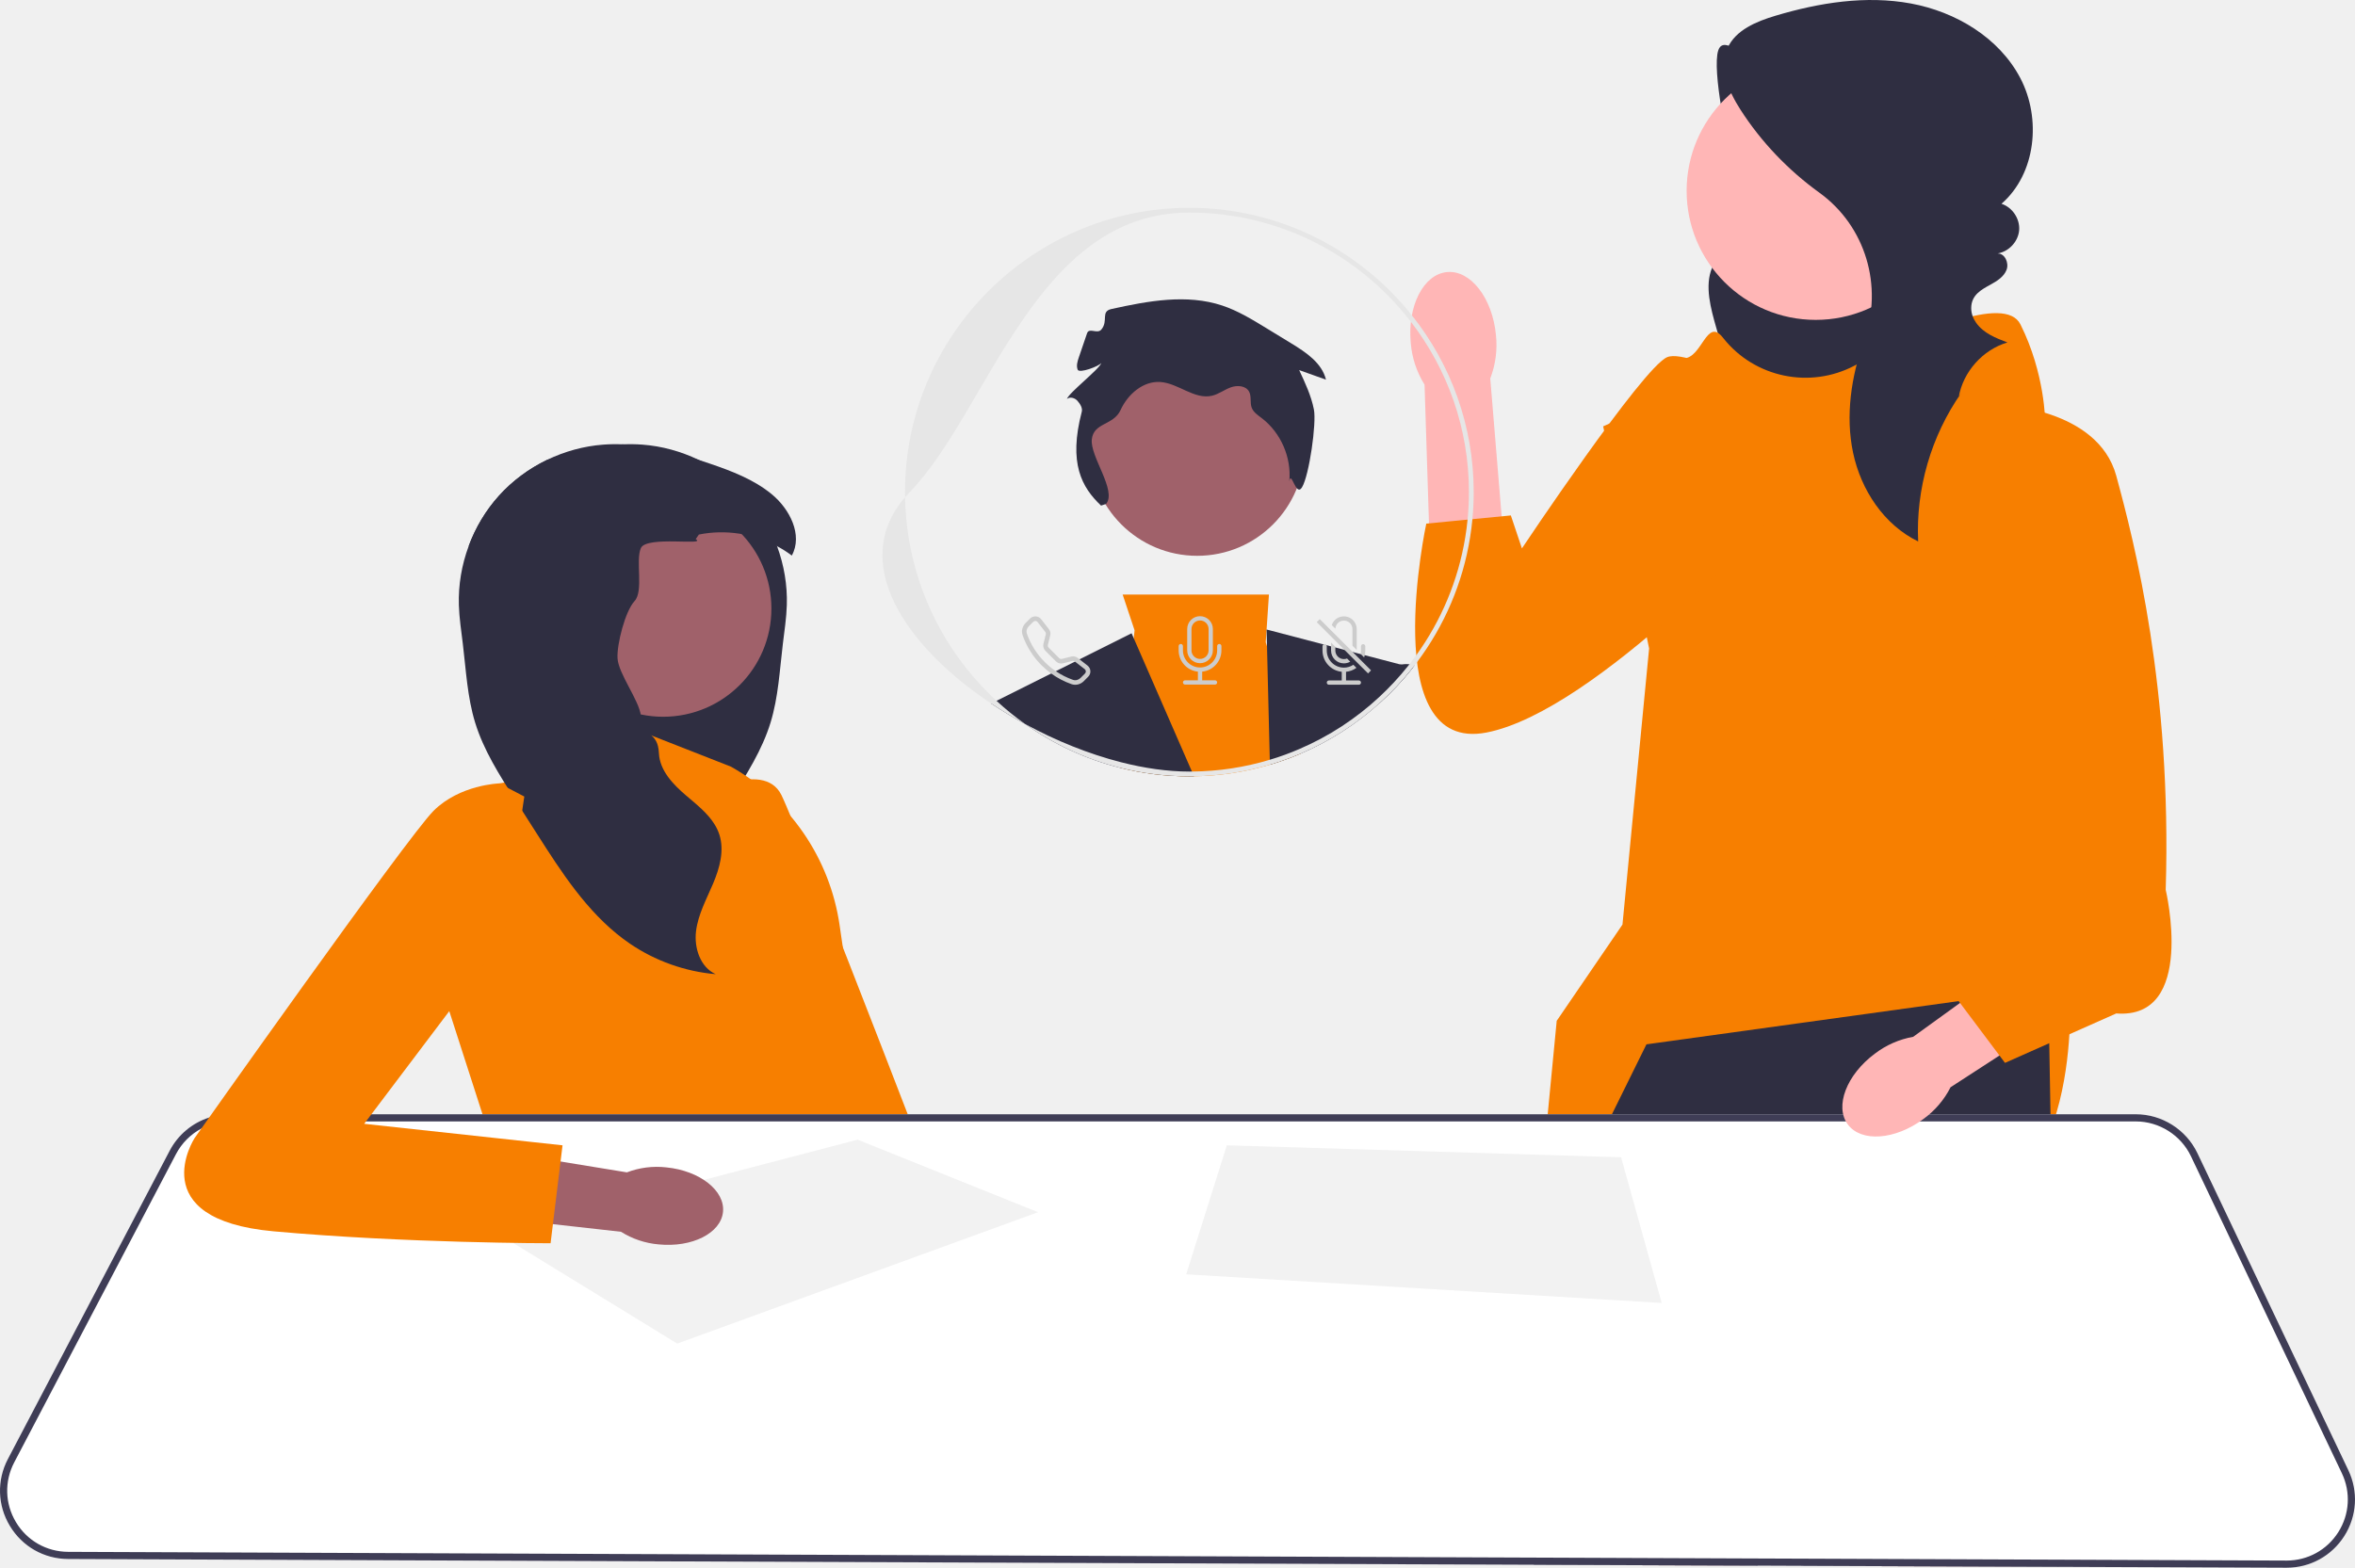
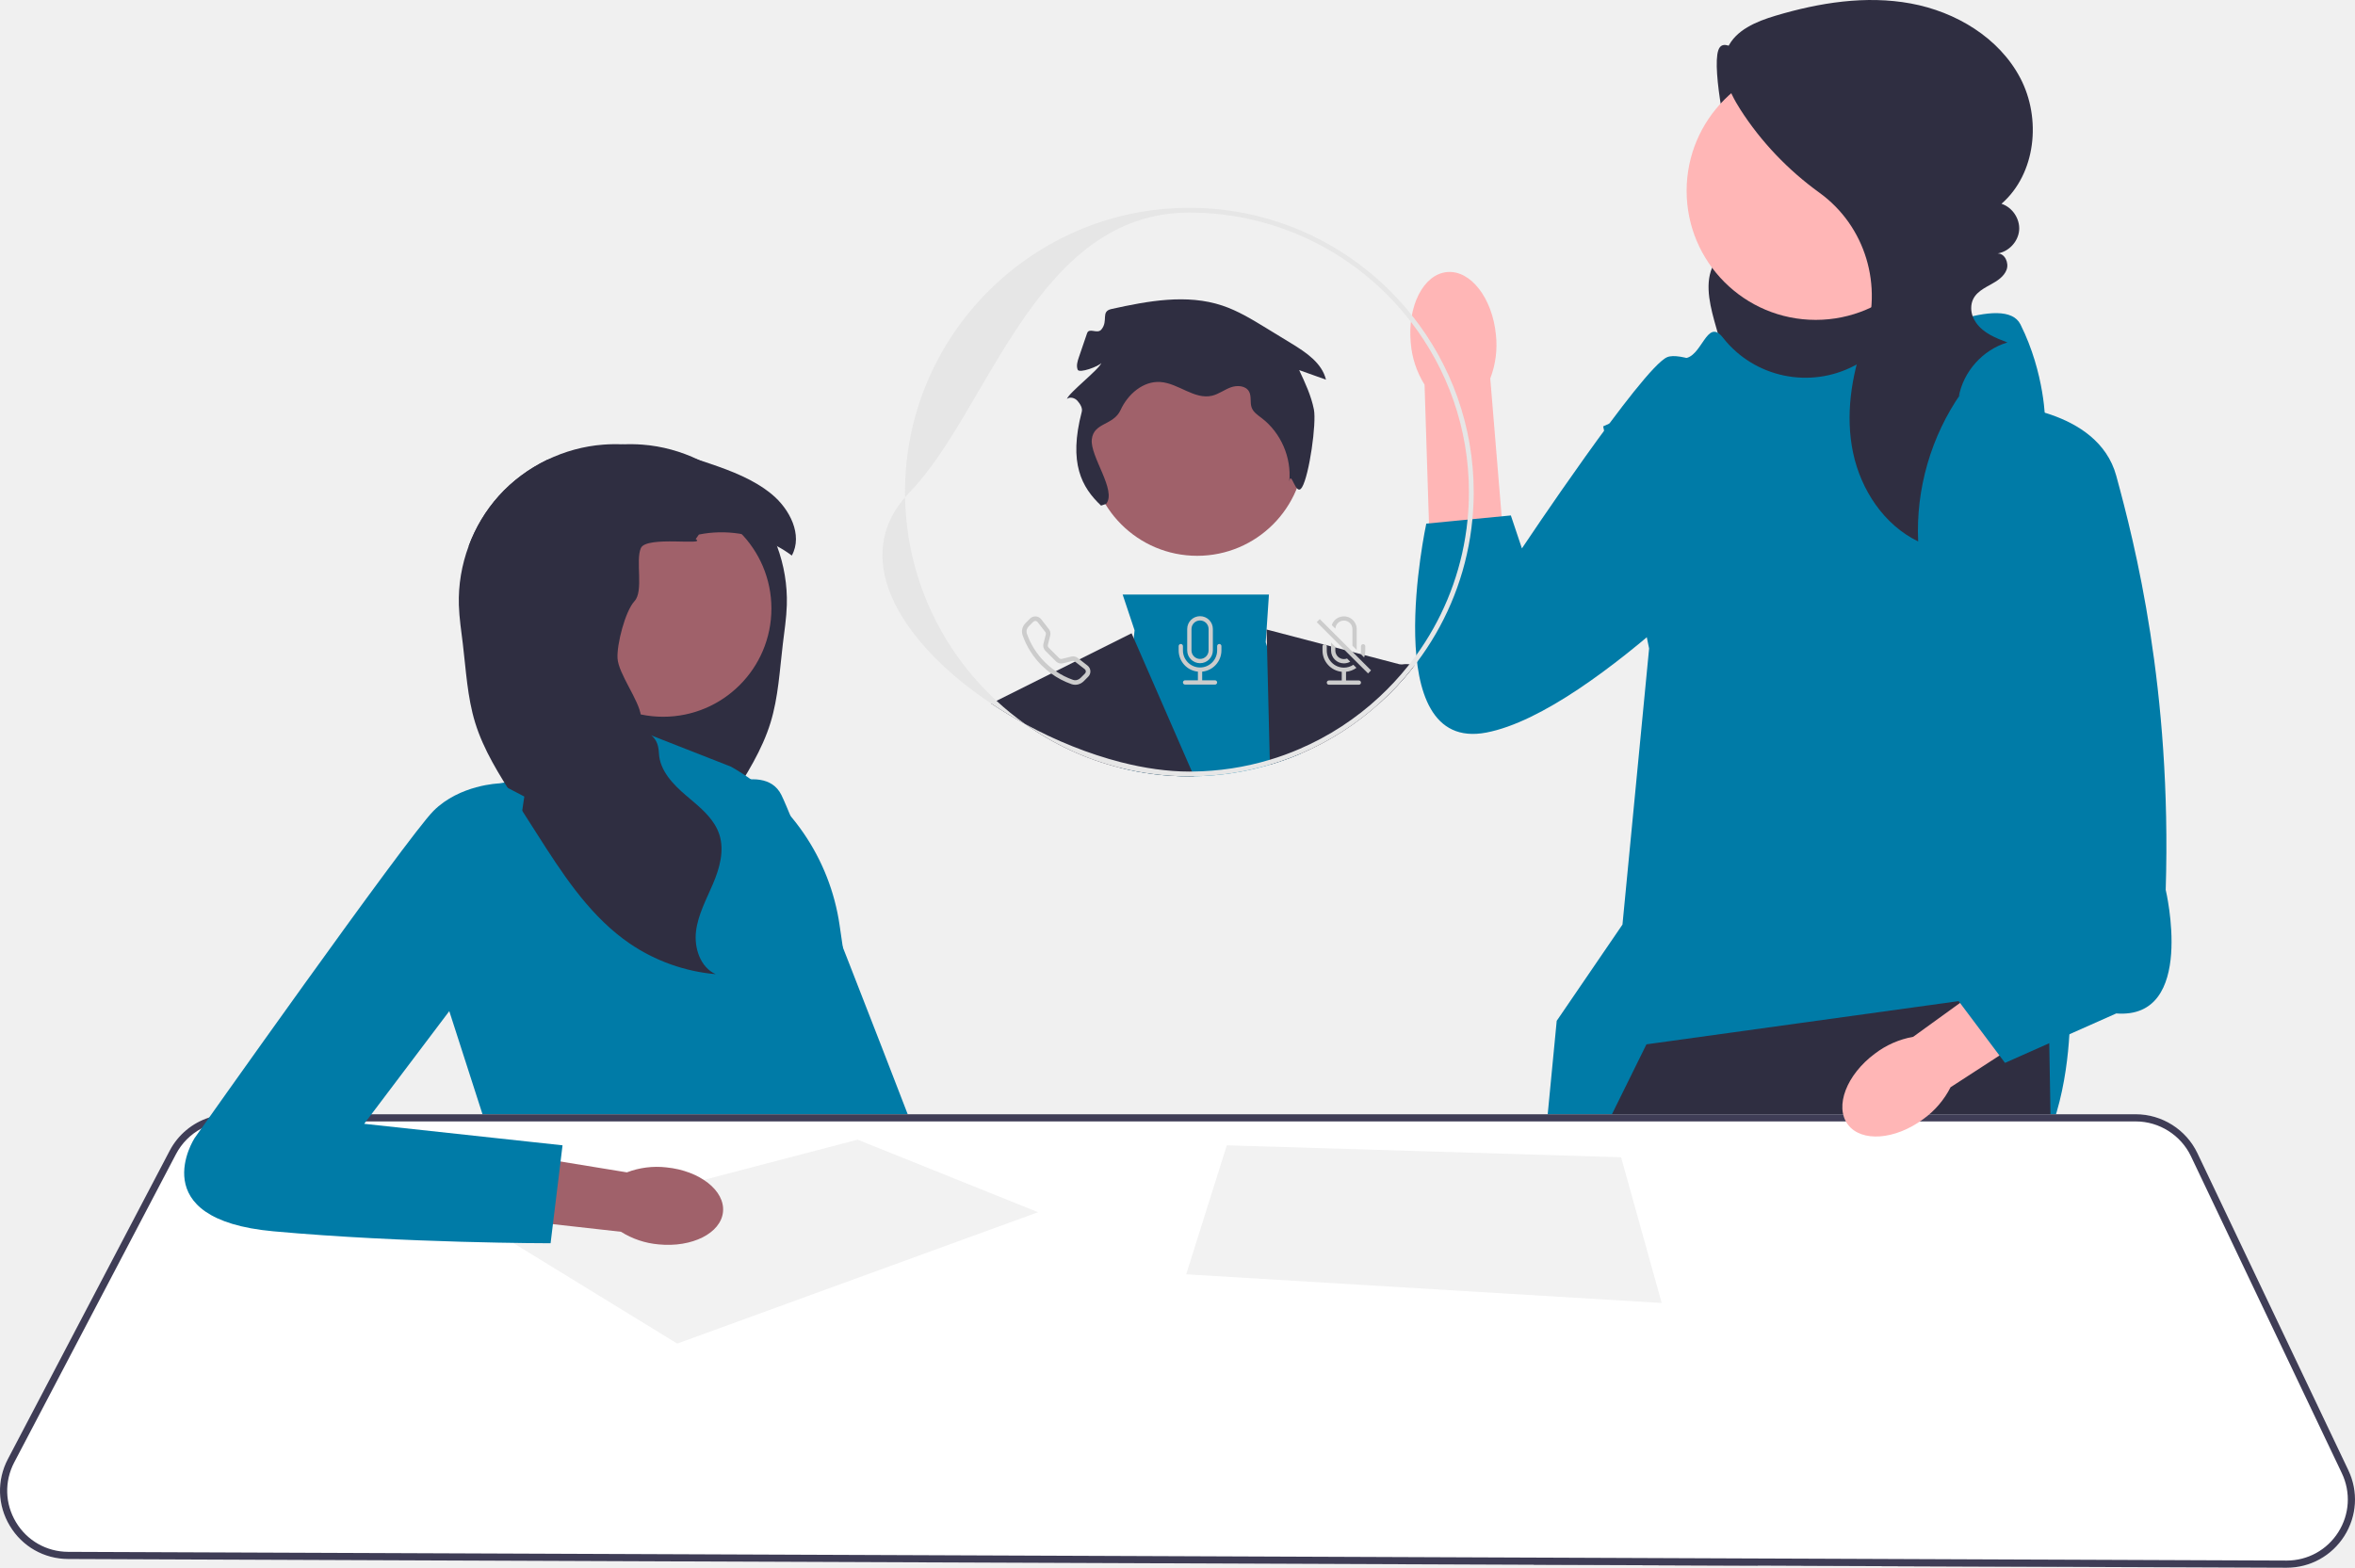
<svg xmlns="http://www.w3.org/2000/svg" width="985.56" height="656.27" viewBox="0 0 985.56 656.27">
  <path d="M741.278,25.355c-7.446,4.184-19.463-12.366-22.186-4.271-2.723,8.095,3.873,40.76,7.276,48.593,1.691,3.894,4.082,7.455,5.742,11.363,1.66,3.908,2.55,8.4,1.083,12.384-2.553,6.933-10.979,9.753-15.156,15.847-4.866,7.097-2.9,16.656-.626,24.955,1.961,7.153,4.05,14.371,7.824,20.756,3.774,6.385,9.464,11.944,16.573,14.057,9.052,2.69,18.727-.507,27.453-4.116,8.39-3.47,16.69-7.403,23.826-13.016,7.136-5.613,13.09-13.064,15.584-21.793,3.129-10.95,.515-22.934-4.903-32.951-5.418-10.017-13.432-18.363-21.655-26.242-13.849-13.27-28.588-25.612-44.083-36.916l3.248-8.652Z" fill="#2f2e41" />
  <polygon points="852.012 587.22 844.982 652.83 844.662 655.83 765.132 655.52 764.712 652.51 756.292 592.39 852.012 587.22" fill="#ffb6b6" />
  <path d="M730.412,652.38c0,.99-.01,1.99-.02,3l-82.56-.32-.27-3.01-5.09-57.07,85.37-10.35s2.75,30.27,2.57,67.75Z" fill="#ffb6b6" />
-   <path d="M721.223,141.579c13.114,16.52,36.235,21.307,54.896,11.474,26.636-14.036,63.002-30.123,69.429-17.269,10.348,20.696,10.348,40.781,10.348,40.781l10.348,241.203s5.174,97.39-59.501,88.794c-64.675-8.596-165.569,27.622-165.569,27.622l10.306-106.855,27.519-40.288,11.148-115.584-19.222-92.987,23.283-10.348s2.587-18.109,10.348-18.109c7.761,0,9.635-17.396,16.459-8.698,.068,.087,.138,.175,.208,.264Z" fill="#f77f00" />
+   <path d="M721.223,141.579c13.114,16.52,36.235,21.307,54.896,11.474,26.636-14.036,63.002-30.123,69.429-17.269,10.348,20.696,10.348,40.781,10.348,40.781l10.348,241.203s5.174,97.39-59.501,88.794c-64.675-8.596-165.569,27.622-165.569,27.622l10.306-106.855,27.519-40.288,11.148-115.584-19.222-92.987,23.283-10.348s2.587-18.109,10.348-18.109c7.761,0,9.635-17.396,16.459-8.698,.068,.087,.138,.175,.208,.264Z" fill="#007BA7" />
  <polygon points="861.532 655.9 844.662 655.83 765.132 655.52 754.782 655.48 754.182 652.47 738.182 571.7 735.682 652.4 735.592 655.4 730.392 655.38 647.832 655.06 641.912 655.03 641.892 652.03 641.542 594.99 641.222 542.17 641.172 534.18 641.182 534.17 665.902 484.06 673.112 469.44 674.592 466.44 689.032 437.17 819.692 419.08 821.692 418.8 857.192 413.89 857.452 428.44 857.602 436.7 858.132 466.44 858.192 469.44 858.252 472.87 861.472 652.89 861.532 655.9" fill="#2f2e41" />
  <circle cx="759.877" cy="79.879" r="54.028" fill="#ffb6b6" />
  <path d="M820.782,164.494c-12.61,17.988-19.059,40.214-18.035,62.158-14.297-6.926-23.947-21.559-27.231-37.102-3.284-15.543-.779-31.864,4.499-46.848,.053-.15,.106-.3,.159-.449,8.013-22.491,.567-47.629-18.787-61.61-13.055-9.431-24.378-21.262-33.068-34.824-4.906-7.656-9.076-17.261-5.411-25.583,3.377-7.668,12.102-11.253,20.13-13.651,18.333-5.476,37.812-8.592,56.629-5.127,18.817,3.465,36.931,14.286,45.824,31.227,8.893,16.941,6.563,40.061-7.871,52.62,4.553,1.472,7.774,6.298,7.387,11.067-.387,4.769-4.343,9.013-9.073,9.732,3.086-.109,4.908,3.955,3.807,6.841-1.101,2.885-3.939,4.678-6.646,6.163-3.857,2.116-8.132,4.328-8.148,9.868-.007,2.221,.785,4.377,2.08,6.183,3.136,4.375,8.2,6.345,13.074,8.195-10.309,3.036-18.53,12.251-20.376,22.838l1.058-1.696Z" fill="#2f2e41" />
  <g>
    <path id="uuid-949a288c-1385-4c96-9df8-4f861626eeb5-614" d="M590.399,143.593c-1.474-15.468,5.312-28.768,15.156-29.704,9.844-.937,19.017,10.843,20.49,26.317,.673,6.173-.142,12.418-2.377,18.212l5.419,65.619-30.847,1.887-2.067-64.889c-3.29-5.269-5.27-11.25-5.774-17.441Z" fill="#ffb6b6" />
-     <path d="M758.461,174.722s-50.397-29.645-60.772-25.198c-10.376,4.447-60.772,80.042-60.772,80.042l-4.633-13.795-35.388,3.42s-20.752,96.347,25.198,87.453c45.95-8.894,121.545-91.9,121.545-91.9l14.823-40.021Z" fill="#f77f00" />
+     <path d="M758.461,174.722s-50.397-29.645-60.772-25.198c-10.376,4.447-60.772,80.042-60.772,80.042l-4.633-13.795-35.388,3.42s-20.752,96.347,25.198,87.453c45.95-8.894,121.545-91.9,121.545-91.9l14.823-40.021Z" fill="#007BA7" />
  </g>
-   <path d="M290.895,334.007s28.455-16.682,36.118-1.214c7.663,15.469,78.457,200.004,78.457,200.004l-45.62,8.883-68.956-207.673Z" fill="#f77f00" />
+   <path d="M290.895,334.007s28.455-16.682,36.118-1.214c7.663,15.469,78.457,200.004,78.457,200.004l-45.62,8.883-68.956-207.673Z" fill="#007BA7" />
  <path d="M228.832,223.77l1.341,1.91c-5.001,2.887-5.738,10.17-3.393,15.455,2.345,5.285,6.884,9.202,10.81,13.448,3.926,4.246,7.505,9.504,7.141,15.277-.409,6.493-5.702,11.84-6.44,18.306-1.066,9.415,7.701,17.676,7.266,27.144-.329,7.23-5.889,13.039-11.405,17.729-4.317,3.677-9.015,7.372-11.929,12.115-.799,1.306-1.466,2.7-1.954,4.192-2.176,6.733-.124,14.069,2.638,20.58,2.753,6.511,6.262,12.87,7.124,19.887,.853,7.017-1.794,15.117-8.252,17.995,12.861-1.101,25.412-5.587,36.062-12.879,.959-.657,1.892-1.332,2.816-2.025,15.1-11.369,25.705-27.792,35.911-43.798,.844-1.315,1.679-2.638,2.523-3.953,2.265-3.562,4.539-7.115,6.813-10.676,6.484-10.179,13.048-20.509,16.583-32.038,3.251-10.632,3.802-21.868,5.134-32.909,.648-5.409,1.501-10.801,1.661-16.245,.258-8.376-1.172-16.787-4.086-24.648-2.851-7.728-7.132-14.931-12.648-21.06-5.649-6.28-12.559-11.387-20.163-15.064-7.363-3.562-15.375-5.773-23.538-6.386-2.736-.204-5.463-.24-8.189-.115-10.756,.444-21.388,3.162-31.727,6.502-7.603,3.677-14.514,8.784-20.163,15.064-5.516,6.129-9.797,13.332-12.648,21.06,9.912-5.294,21.69-7.115,32.713-4.867Z" fill="#2f2e41" />
-   <path d="M305.918,320.94l-51-20-1.291,20-44.709,7-21,95,19,59,142,4-5-20s23-26,9-68l-1.555-10.689c-4.065-27.947-20.847-52.435-45.445-66.311l-0-0Z" fill="#f77f00" />
+   <path d="M305.918,320.94l-51-20-1.291,20-44.709,7-21,95,19,59,142,4-5-20s23-26,9-68l-1.555-10.689c-4.065-27.947-20.847-52.435-45.445-66.311l-0-0Z" fill="#007BA7" />
  <circle cx="277.533" cy="254.742" r="45.299" fill="#a0616a" />
  <path d="M192.033,253.285c.16,5.445,1.013,10.836,1.661,16.245,1.332,11.041,1.883,22.277,5.134,32.909,3.535,11.529,10.099,21.859,16.583,32.038,2.274,3.562,4.548,7.115,6.813,10.676,.844,1.315,1.679,2.638,2.523,3.953,10.206,16.006,20.811,32.429,35.911,43.798,.924,.693,1.856,1.368,2.816,2.025,10.65,7.292,23.2,11.778,36.062,12.879-6.457-2.878-9.104-10.978-8.252-17.995,.862-7.017,4.37-13.377,7.124-19.887,2.762-6.511,4.814-13.847,2.638-20.58-.489-1.492-1.155-2.887-1.954-4.192-2.913-4.743-7.612-8.438-11.929-12.115-5.516-4.69-11.076-10.499-11.405-17.729-.435-9.468-6.484-6.297-7.55-15.713-.737-6.466-9.362-17.489-9.77-23.982-.364-5.773,3.18-19.736,7.106-23.982,3.926-4.246,.32-16.92,2.665-22.205,2.345-5.285,27.934-.862,22.934-3.748l1.341-1.91c11.023-2.247,22.801-.426,32.713,4.867,2.158,1.146,4.219,2.451,6.173,3.926,4.716-8.616-.879-19.55-8.491-25.758-7.452-6.093-16.636-9.611-25.749-12.71-1.572-.533-3.153-1.066-4.743-1.581-10.339-3.34-20.971-6.058-31.727-6.502-2.727-.124-5.454-.089-8.189,.115-8.163,.613-16.174,2.824-23.538,6.386-7.603,3.677-14.514,8.784-20.163,15.064-5.516,6.129-9.797,13.332-12.648,21.06-2.913,7.861-4.343,16.272-4.086,24.648Z" fill="#2f2e41" />
  <path d="M982.762,615.41l-63.14-132.67c-4.71-9.9-14.84-16.3-25.81-16.3H96.292c-3.03,0-5.98,.47-8.76,1.37-7.03,2.25-13.01,7.17-16.55,13.93L3.302,610.76c-4.68,8.91-4.37,19.39,.83,28.01,5.19,8.63,14.3,13.81,24.37,13.85l613.41,2.41,5.92,.03,82.56,.32,5.2,.02,19.19,.08,10.35,.04,79.53,.31,16.87,.07,95.31,.37h.12c9.84,0,18.85-4.96,24.13-13.27,5.3-8.35,5.92-18.67,1.67-27.59Z" fill="#fff" />
  <path d="M982.762,615.41l-63.14-132.67c-4.71-9.9-14.84-16.3-25.81-16.3H96.292c-3.03,0-5.98,.47-8.76,1.37-7.03,2.25-13.01,7.17-16.55,13.93L3.302,610.76c-4.68,8.91-4.37,19.39,.83,28.01,5.19,8.63,14.3,13.81,24.37,13.85l613.41,2.41,5.92,.03,82.56,.32,5.2,.02,19.19,.08,10.35,.04,79.53,.31,16.87,.07,95.31,.37h.12c9.84,0,18.85-4.96,24.13-13.27,5.3-8.35,5.92-18.67,1.67-27.59Zm-4.2,25.98c-4.73,7.45-12.79,11.88-21.6,11.88h-.11l-95.38-.38-16.49-.06-80.27-.32-10.53-.04-18.5-.07-5.27-.02-82.85-.33-5.67-.02-613.38-2.41c-9.01-.04-17.17-4.67-21.81-12.39-4.65-7.72-4.93-17.1-.74-25.08l67.68-129.01c2.44-4.65,6.16-8.33,10.61-10.7,3.63-1.94,7.75-3,12.04-3H893.812c9.82,0,18.88,5.73,23.1,14.59l63.14,132.66c3.81,8,3.25,17.23-1.49,24.7Z" fill="#3f3d56" />
  <polygon points="283.418 562.44 434.418 507.44 358.918 477.074 208.418 516.44 283.418 562.44" fill="#f2f2f2" />
  <polygon points="513.418 479.44 496.418 533.44 695.418 545.44 678.418 484.44 513.418 479.44" fill="#f2f2f2" />
  <path id="uuid-bc099db1-a2ce-4512-8b55-449b58adbd20-615" d="M278.846,488.677c13.992,1.387,24.617,9.731,23.732,18.636-.884,8.904-12.943,14.995-26.939,13.605-5.599-.478-11.001-2.291-15.756-5.285l-59.209-6.627,3.702-27.719,57.976,9.476c5.252-2.002,10.907-2.718,16.492-2.086Z" fill="#a0616a" />
-   <path d="M219.418,333.44l-10.5-5.5s-16.5,.5-27.5,11.5c-11,11-100,137-100,137,0,0-22,34,33,39s116,5,116,5l5-41-83-9,58.122-77,8.878-60Z" fill="#f77f00" />
+   <path d="M219.418,333.44l-10.5-5.5s-16.5,.5-27.5,11.5c-11,11-100,137-100,137,0,0-22,34,33,39s116,5,116,5l5-41-83-9,58.122-77,8.878-60Z" fill="#007BA7" />
  <g>
    <g>
      <g>
-         <path d="M531.448,320.12c-10.09,2.99-20.75,4.68-31.76,4.84-.65,.02-1.3,.03-1.95,.03-9.96,0-19.63-1.23-28.88-3.55l.24-2.37,5.38-51.89,.34-3.32-4.99-14.97h61.22l-.98,14.63-.36,5.33,.53,1.69,13.5,43.02,.6,1.92c-4.18,1.79-8.48,3.34-12.89,4.64Z" fill="#f77f00" />
+         <path d="M531.448,320.12c-10.09,2.99-20.75,4.68-31.76,4.84-.65,.02-1.3,.03-1.95,.03-9.96,0-19.63-1.23-28.88-3.55l.24-2.37,5.38-51.89,.34-3.32-4.99-14.97h61.22l-.98,14.63-.36,5.33,.53,1.69,13.5,43.02,.6,1.92c-4.18,1.79-8.48,3.34-12.89,4.64Z" fill="#007BA7" />
        <path d="M468.858,321.44c-14.53-3.63-28.01-9.95-39.88-18.38-4.89-2.65-9.64-5.52-14.19-8.56l2.25-1.13,56.53-28.27,.91,2.08,24.34,55.8,.87,1.98c-.65,.02-1.3,.03-1.95,.03-9.96,0-19.63-1.23-28.88-3.55Z" fill="#2f2e41" />
        <path d="M592.018,278.52c-.25,.34-.51,.67-.77,1-4.22,5.36-8.9,10.34-13.96,14.89l-.04-2.67-.14-9.83s4.04-2.95,9.03-3.72c1.19-.19,2.44-.25,3.7-.11,.73,.07,1.45,.21,2.18,.44Z" fill="#2f2e41" />
        <path d="M577.288,294.41c-9.68,8.73-20.8,15.89-32.95,21.07-4.18,1.79-8.48,3.34-12.89,4.64l-.05-2.07-1.16-47.51-.17-7.02,56.07,14.67,2.98,.78,2.13,.55c-4.22,5.36-8.9,10.34-13.96,14.89Z" fill="#2f2e41" />
        <circle cx="501.015" cy="187.758" r="44.91" fill="#a0616a" />
      </g>
      <path d="M531.402,318.05c-10.34,3.12-21.27,4.83-32.58,4.93l.87,1.98c11.01-.16,21.67-1.85,31.76-4.84l-.05-2.07Zm-114.36-24.68c-23.05-21.3-37.68-51.58-38.27-85.22-23.53,27.24-.15,62.2,36.02,86.35,4.55,3.04,9.3,5.91,14.19,8.56-4.19-2.97-8.18-6.21-11.94-9.69Zm173.82-161.39c-21.82-27.4-55.45-44.99-93.12-44.99-65.61,0-119,53.38-119,119,0,.72,.01,1.44,.03,2.16,.62-.73,1.28-1.45,1.97-2.16,33-34,52.49-117,117-117,37.71,0,71.31,17.93,92.72,45.72,15.22,19.74,24.28,44.47,24.28,71.28,0,3.89-.19,7.74-.57,11.53-.24,2.52-.57,5.02-.98,7.49-2.98,18.15-10.15,34.92-20.48,49.25-.93,1.3-1.89,2.57-2.87,3.82-.24,.3-.47,.6-.72,.89-3.64,4.55-7.61,8.82-11.87,12.77-9.77,9.08-21.09,16.5-33.51,21.82-4,1.73-8.12,3.23-12.34,4.49-10.34,3.12-21.27,4.83-32.58,4.93-.36,.01-.72,.01-1.08,.01-9.06,0-18.77-1.39-28.64-3.92-13.48-3.45-27.27-9.01-40.12-16.01,11.87,8.43,25.35,14.75,39.88,18.38,9.25,2.32,18.92,3.55,28.88,3.55,.65,0,1.3-.01,1.95-.03,11.01-.16,21.67-1.85,31.76-4.84,4.41-1.3,8.71-2.85,12.89-4.64,12.15-5.18,23.27-12.34,32.95-21.07,5.06-4.55,9.74-9.53,13.96-14.89,.26-.33,.52-.66,.77-1,.34-.44,.68-.89,1.01-1.34,11.31-15.07,19.11-32.91,22.21-52.3,.4-2.49,.72-5.01,.96-7.56,.36-3.73,.54-7.51,.54-11.33,0-27.95-9.68-53.68-25.88-74.01Z" fill="#e6e6e6" />
    </g>
    <path d="M460.792,211.649c-8.082-7.624-13.717-17.729-8.078-39.271,.42-1.604-.705-3.325-1.792-4.577-1.087-1.252-3.136-1.834-4.425-.792,.918-2.704,13.503-12.364,14.421-15.069-1.073,1.423-9.255,4.473-9.911,2.817s-.081-3.518,.495-5.204l3.435-10.051c.864-2.528,4.272,.492,5.981-1.561,3.061-3.679-.432-7.558,4.242-8.589,15.296-3.376,31.512-6.392,46.372-1.437,6.491,2.165,12.394,5.761,18.234,9.327l10.685,6.525c6.13,3.743,12.788,8.184,14.467,15.168l-11.22-4.01c2.499,5.322,5.021,10.709,6.164,16.476,1.143,5.767-1.949,27.481-4.944,32.541-2.631,4.445-4.494-7.492-5.359-2.4,.991-10.003-3.512-20.378-11.494-26.487-1.637-1.253-3.504-2.458-4.232-4.387-.812-2.151,.002-4.738-1.107-6.752-1.379-2.504-4.979-2.743-7.663-1.76-2.684,.983-5.031,2.83-7.812,3.492-7.372,1.755-14.079-5.215-21.64-5.74-7.202-.499-13.645,5.139-16.64,11.708-2.995,6.569-11.279,5.147-12.054,12.325-.775,7.178,10.535,21.383,6,27l-2.126,.709Z" fill="#2f2e41" />
    <path d="M455.122,278.61l-3.35-2.61-.78-.6c-.75-.59-1.74-.79-2.67-.56l-3.92,.98c-.41,.1-.85-.02-1.15-.32l-4.4-4.4c-.3-.3-.42-.74-.32-1.15l.98-3.92c.24-.93,.03-1.91-.56-2.67l-3.21-4.13c-.08-.1-.17-.2-.26-.29-1.22-1.22-3.19-1.22-4.41,0l-1.85,1.85c-1.33,1.32-1.91,3.31-1.26,5.15,1.66,4.72,4.36,9.01,7.91,12.54,1.26,1.26,2.61,2.42,4.04,3.46,2.6,1.88,5.46,3.38,8.5,4.45,1.85,.65,3.83,.07,5.15-1.25l1.85-1.86c1.33-1.32,1.19-3.51-.29-4.67Zm-1.06,3.33l-1.85,1.85c-.87,.86-2.09,1.18-3.17,.8-2.55-.89-4.96-2.11-7.19-3.63-1.66-1.11-3.21-2.4-4.63-3.83-3.34-3.33-5.89-7.37-7.46-11.82-.38-1.08-.06-2.3,.8-3.17l1.86-1.85c.03-.04,.07-.07,.11-.1,.53-.41,1.29-.32,1.7,.21l3.21,4.13c.23,.29,.31,.68,.22,1.04l-.98,3.92c-.27,1.06,.05,2.19,.82,2.96l4.4,4.4c.77,.78,1.9,1.09,2.96,.82l3.92-.98c.36-.09,.75-.01,1.04,.22l.05,.04,4.08,3.17c.04,.03,.08,.07,.11,.1,.48,.48,.48,1.24,0,1.72Z" fill="#ccc" />
    <g>
      <path d="M494.16,269.572c.494,0,.895,.401,.895,.895v1.79c0,3.953,3.205,7.158,7.158,7.158s7.158-3.205,7.158-7.158v-1.79c0-.494,.401-.895,.895-.895s.895,.401,.895,.895v1.79c0,4.595-3.481,8.443-8.053,8.903v3.624h5.369c.494,0,.895,.401,.895,.895s-.401,.895-.895,.895h-12.527c-.494,0-.895-.401-.895-.895s.401-.895,.895-.895h5.369v-3.624c-4.572-.46-8.053-4.308-8.053-8.903v-1.79c0-.494,.401-.895,.895-.895Z" fill="#ccc" />
      <path d="M502.212,257.94c-2.96,0-5.37,2.4-5.37,5.37v8.95c0,2.96,2.41,5.36,5.37,5.36,2.97,0,5.37-2.4,5.37-5.36v-8.95c0-2.97-2.4-5.37-5.37-5.37Zm3.58,14.32c0,1.97-1.6,3.58-3.58,3.58s-3.58-1.61-3.58-3.58v-8.95c0-1.98,1.6-3.58,3.58-3.58s3.58,1.6,3.58,3.58v8.95Z" fill="#ccc" />
    </g>
    <g>
      <path d="M564.142,258.29c-2.81-.95-5.86,.55-6.81,3.36l1.51,1.51c.1-1.9,1.68-3.39,3.59-3.38,1.97,.01,3.57,1.62,3.56,3.59v6.94l1.79,1.79v-8.73c0-2.29-1.47-4.34-3.64-5.08Zm4.54,26.56h-5.37v-3.63c1.57-.15,3.07-.72,4.35-1.65l-1.29-1.29c-1.13,.76-2.49,1.2-3.96,1.2-3.95,0-7.16-3.21-7.16-7.16v-1.79c0-.16-.04-.32-.13-.45-.15-.26-.43-.44-.76-.44-.16,0-.31,.04-.44,.12-.27,.15-.46,.44-.46,.77v1.79c0,4.59,3.49,8.44,8.06,8.9v3.63h-5.37c-.5,0-.9,.4-.9,.89,0,.5,.4,.9,.9,.9h12.53c.49,0,.89-.4,.89-.9,0-.49-.4-.89-.89-.89Zm1.79-15.21c-.5,0-.9,.4-.9,.89v1.79c0,.48-.05,.96-.14,1.43l.09,.09,1.36,1.37c.1-.31,.19-.62,.26-.94,.15-.63,.22-1.28,.22-1.95v-1.79c0-.49-.4-.89-.89-.89Z" fill="#ccc" />
      <path d="M566.102,272.95l-13.79-13.79-1.27,1.27,11.62,11.62,9.86,9.85,1.26-1.27-7.68-7.68Zm-2.37,2.7c-1.83,.73-3.91-.17-4.64-2.01-.17-.42-.26-.87-.26-1.32v-1.57l-1.79-1.79v3.36c0,2.96,2.41,5.37,5.37,5.37,.93,0,1.85-.24,2.66-.7l-1.34-1.34Z" fill="#ccc" />
    </g>
  </g>
  <path id="uuid-cb65f836-e7d9-440e-b153-5c66ba7afb8d-616" d="M804.947,468.419c-11.871,8.815-26.042,9.835-31.651,2.28-5.609-7.556-.532-20.824,11.345-29.641,4.696-3.587,10.182-5.997,16.001-7.029l50.769-36.715,16.721,24.192-51.825,33.626c-2.671,5.273-6.567,9.829-11.361,13.287Z" fill="#ffb6b6" />
-   <path d="M836.932,169.416s40.954,1.294,48.715,29.751c7.761,28.457,23.283,89.112,20.696,173.33,0,0,12.935,54.327-20.696,51.74l-46.566,20.696-31.044-41.392,25.87-31.044,3.025-203.081Z" fill="#f77f00" />
+   <path d="M836.932,169.416s40.954,1.294,48.715,29.751c7.761,28.457,23.283,89.112,20.696,173.33,0,0,12.935,54.327-20.696,51.74l-46.566,20.696-31.044-41.392,25.87-31.044,3.025-203.081Z" fill="#007BA7" />
</svg>
